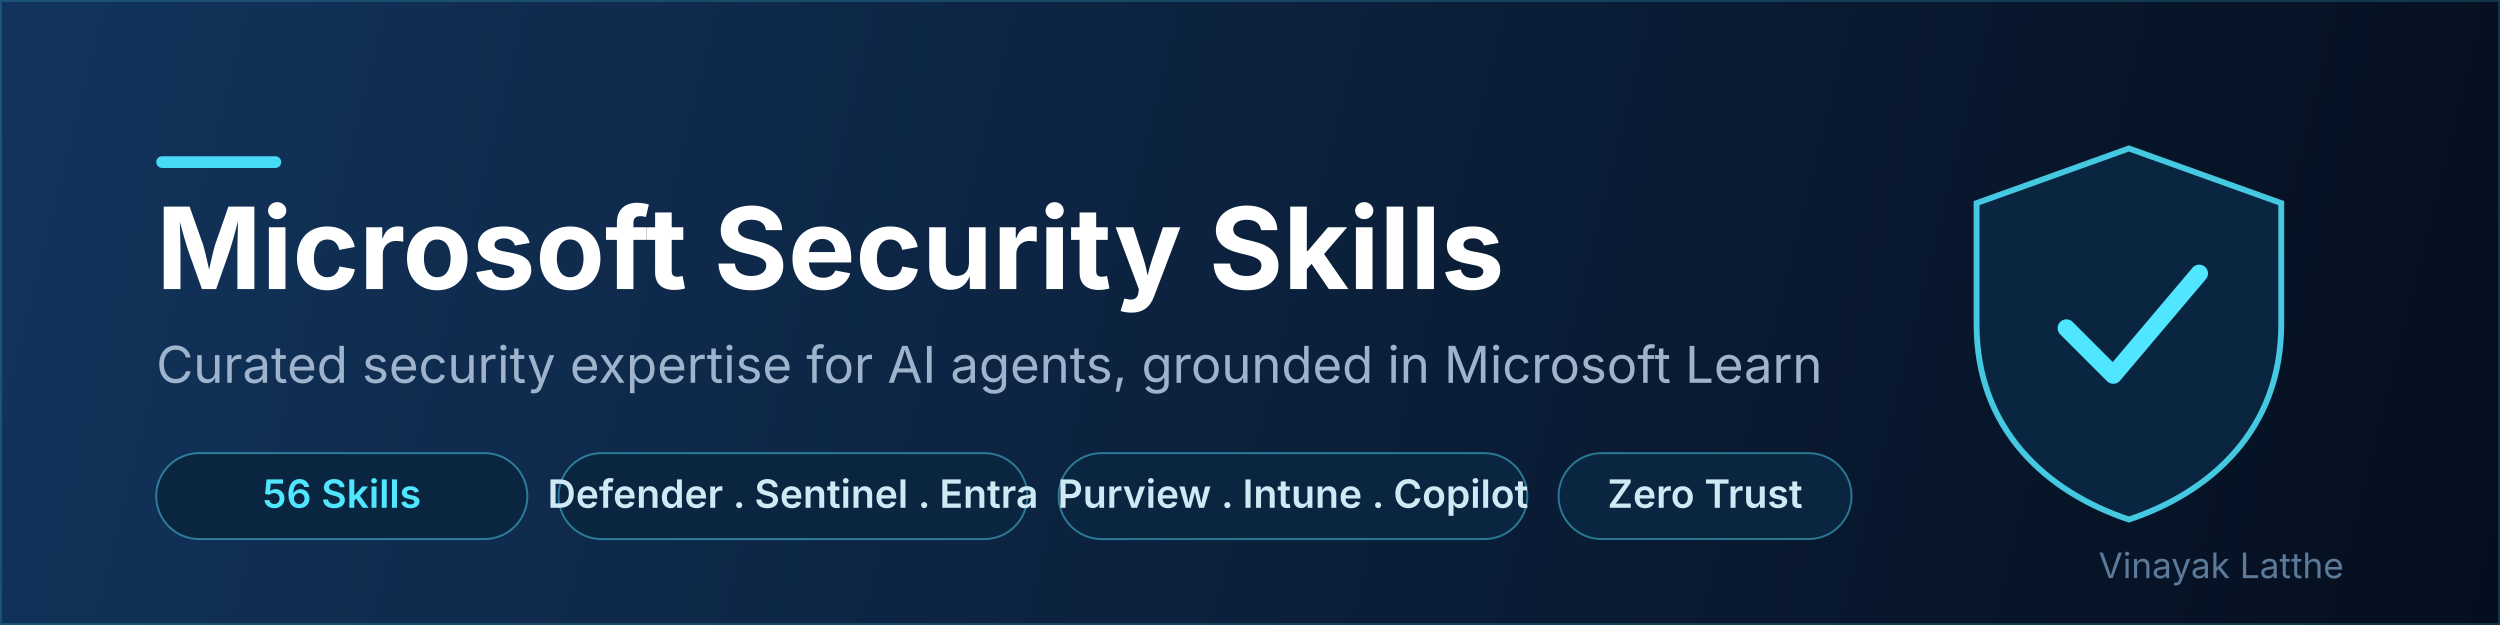
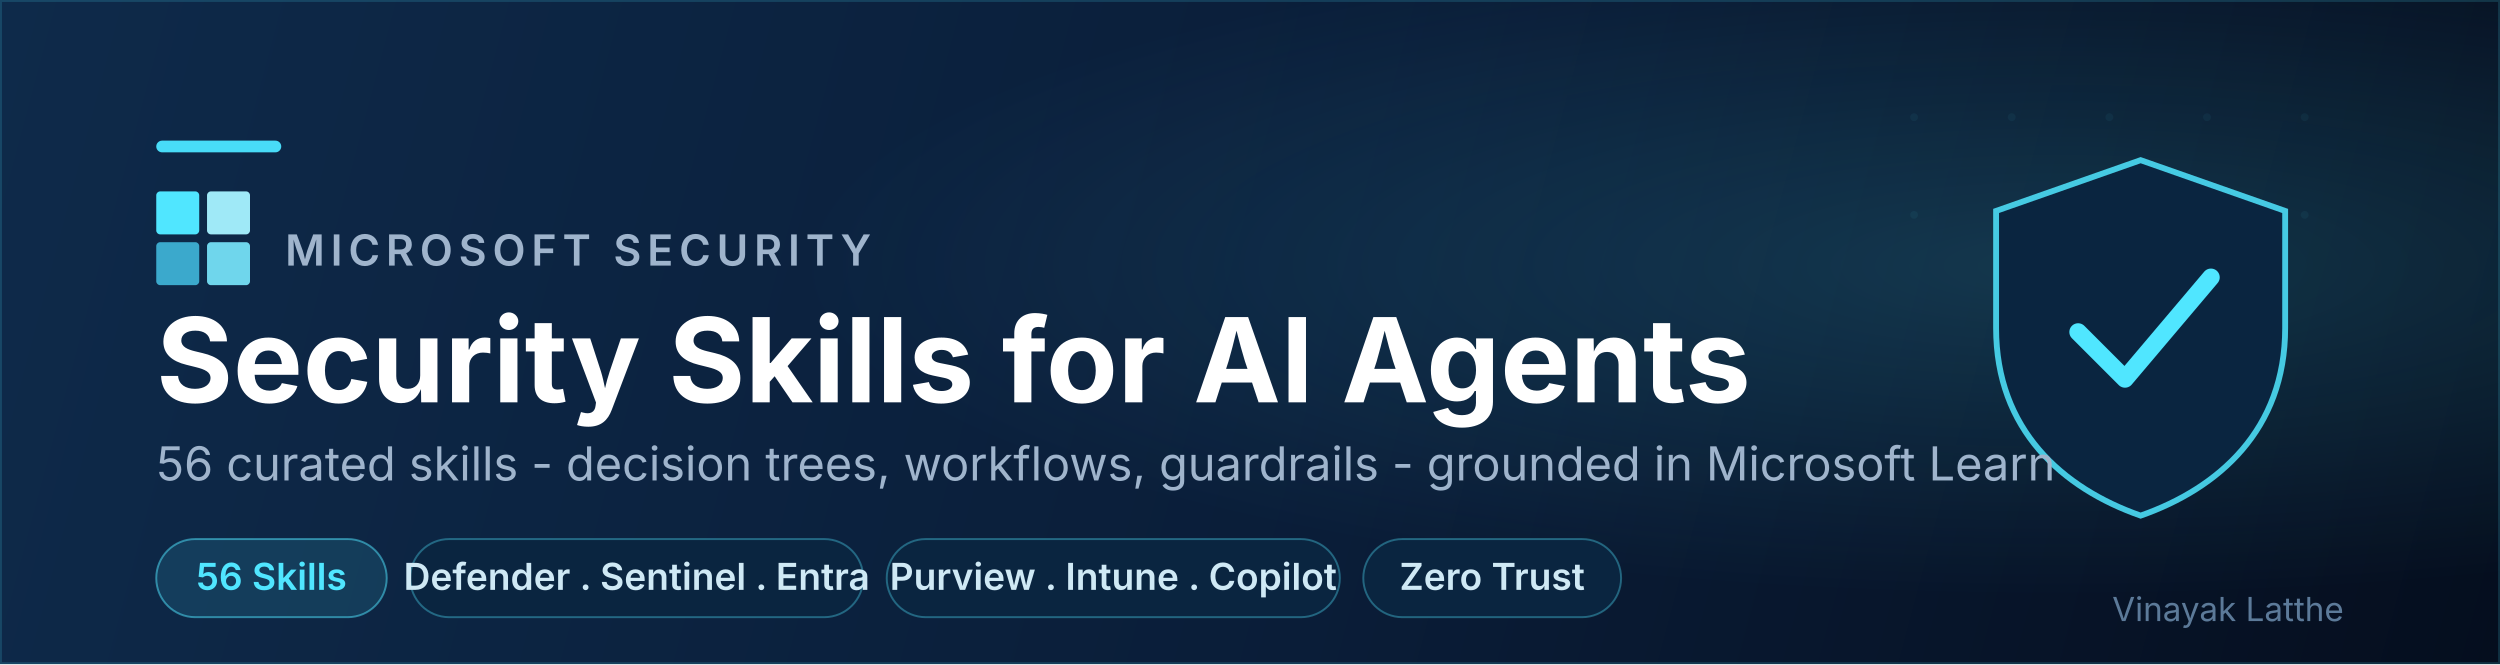
- <svg xmlns="http://www.w3.org/2000/svg" width="1280" height="320" viewBox="0 0 1280 320" fill="none" role="img" aria-label="Microsoft Security Skills">
+ <svg xmlns="http://www.w3.org/2000/svg" width="1280" height="340" viewBox="0 0 1280 340" fill="none" role="img" aria-label="Microsoft Security Skills">
  <defs>
-     <linearGradient id="bg" x1="0" y1="0" x2="1280" y2="320" gradientUnits="userSpaceOnUse">
-       <stop offset="0" stop-color="#12345C" />
+     <linearGradient id="bg" x1="0" y1="0" x2="1280" y2="340" gradientUnits="userSpaceOnUse">
+       <stop offset="0" stop-color="#0E2A4A" />
+       <stop offset="0.55" stop-color="#0A1D38" />
      <stop offset="1" stop-color="#050E1E" />
    </linearGradient>
-     <linearGradient id="cyan" x1="0" y1="0" x2="0" y2="320" gradientUnits="userSpaceOnUse">
+     <linearGradient id="cyan" x1="0" y1="0" x2="0" y2="340" gradientUnits="userSpaceOnUse">
      <stop offset="0" stop-color="#50E6FF" />
      <stop offset="1" stop-color="#2BB9E0" />
    </linearGradient>
+     <radialGradient id="glow" cx="0.82" cy="0.4" r="0.5">
+       <stop offset="0" stop-color="#50E6FF" stop-opacity="0.16" />
+       <stop offset="1" stop-color="#50E6FF" stop-opacity="0" />
+     </radialGradient>
  </defs>
-   <rect width="1280" height="320" fill="url(#bg)" />
-   <rect x="0.5" y="0.5" width="1279" height="319" fill="none" stroke="#50E6FF" stroke-opacity="0.18" />
-   <rect x="80" y="80" width="64" height="6" rx="3" fill="url(#cyan)" />
-   <g transform="translate(1000, 70)">
-     <path d="M90 6 L168 34 V96 C168 150 132 182 90 196 C48 182 12 150 12 96 V34 Z" fill="#0A2540" stroke="#50E6FF" stroke-width="3" stroke-opacity="0.85" />
-     <path d="M58 98 L82 122 L126 70" fill="none" stroke="#50E6FF" stroke-width="9" stroke-linecap="round" stroke-linejoin="round" />
+   <rect width="1280" height="340" fill="url(#bg)" />
+   <rect width="1280" height="340" fill="url(#glow)" />
+   <rect x="0.5" y="0.5" width="1279" height="339" fill="none" stroke="#50E6FF" stroke-opacity="0.16" />
+   <g fill="#50E6FF" fill-opacity="0.05">
+     <circle cx="980" cy="60" r="2" />
+     <circle cx="1030" cy="60" r="2" />
+     <circle cx="1080" cy="60" r="2" />
+     <circle cx="1130" cy="60" r="2" />
+     <circle cx="1180" cy="60" r="2" />
+     <circle cx="980" cy="110" r="2" />
+     <circle cx="1030" cy="110" r="2" />
+     <circle cx="1080" cy="110" r="2" />
+     <circle cx="1130" cy="110" r="2" />
+     <circle cx="1180" cy="110" r="2" />
  </g>
-   <text x="80" y="148" font-family="Segoe UI, Inter, Arial, sans-serif" font-size="58" font-weight="700" fill="#FFFFFF">Microsoft Security Skills</text>
-   <text x="80" y="196" font-family="Segoe UI, Inter, Arial, sans-serif" font-size="26" font-weight="400" fill="#9FB4CC">Curated security expertise for AI agents, grounded in Microsoft Learn</text>
-   <g font-family="Segoe UI, Inter, Arial, sans-serif" font-size="20" font-weight="600">
-     <rect x="80" y="232" width="190" height="44" rx="22" fill="#0A2540" stroke="#50E6FF" stroke-opacity="0.45" />
-     <text x="175" y="260" fill="#50E6FF" text-anchor="middle">56 Skills</text>
-     <rect x="286" y="232" width="240" height="44" rx="22" fill="#0A2540" stroke="#50E6FF" stroke-opacity="0.45" />
-     <text x="406" y="260" fill="#CFE9F5" text-anchor="middle">Defender . Sentinel . Entra</text>
-     <rect x="542" y="232" width="240" height="44" rx="22" fill="#0A2540" stroke="#50E6FF" stroke-opacity="0.45" />
-     <text x="662" y="260" fill="#CFE9F5" text-anchor="middle">Purview . Intune . Copilot</text>
-     <rect x="798" y="232" width="150" height="44" rx="22" fill="#0A2540" stroke="#50E6FF" stroke-opacity="0.45" />
-     <text x="873" y="260" fill="#CFE9F5" text-anchor="middle">Zero Trust</text>
+   <rect x="80" y="72" width="64" height="6" rx="3" fill="url(#cyan)" />
+   <g transform="translate(80, 98)">
+     <rect x="0" y="0" width="22" height="22" rx="2" fill="#50E6FF" />
+     <rect x="26" y="0" width="22" height="22" rx="2" fill="#9FE9F7" />
+     <rect x="0" y="26" width="22" height="22" rx="2" fill="#3BA9CC" />
+     <rect x="26" y="26" width="22" height="22" rx="2" fill="#6FD6EC" />
+     <text x="66" y="38" font-family="Segoe UI, Inter, Arial, sans-serif" font-size="22" font-weight="600" letter-spacing="3" fill="#9FB4CC">MICROSOFT SECURITY</text>
  </g>
-   <text x="1200" y="296" font-family="Segoe UI, Inter, Arial, sans-serif" font-size="18" fill="#5C7A99" text-anchor="end">Vinayak Latthe</text>
+   <g transform="translate(1010, 78)">
+     <path d="M86 4 L160 30 V90 C160 142 126 172 86 186 C46 172 12 142 12 90 V30 Z" fill="#0A2540" stroke="#50E6FF" stroke-width="3" stroke-opacity="0.85" />
+     <path d="M54 92 L78 116 L122 64" fill="none" stroke="#50E6FF" stroke-width="9" stroke-linecap="round" stroke-linejoin="round" />
+   </g>
+   <text x="80" y="206" font-family="Segoe UI, Inter, Arial, sans-serif" font-size="60" font-weight="700" fill="#FFFFFF">Security Skills for AI Agents</text>
+   <text x="80" y="246" font-family="Segoe UI, Inter, Arial, sans-serif" font-size="24" font-weight="400" fill="#9FB4CC">56 curated skills - decision trees, workflows, guardrails - grounded in Microsoft Learn</text>
+   <g font-family="Segoe UI, Inter, Arial, sans-serif" font-size="19" font-weight="600">
+     <rect x="80" y="276" width="118" height="40" rx="20" fill="#50E6FF" fill-opacity="0.12" stroke="#50E6FF" stroke-opacity="0.5" />
+     <text x="139" y="302" fill="#50E6FF" text-anchor="middle">56 Skills</text>
+     <rect x="210" y="276" width="232" height="40" rx="20" fill="#0A2540" stroke="#50E6FF" stroke-opacity="0.35" />
+     <text x="326" y="302" fill="#CFE9F5" text-anchor="middle">Defender . Sentinel . Entra</text>
+     <rect x="454" y="276" width="232" height="40" rx="20" fill="#0A2540" stroke="#50E6FF" stroke-opacity="0.35" />
+     <text x="570" y="302" fill="#CFE9F5" text-anchor="middle">Purview . Intune . Copilot</text>
+     <rect x="698" y="276" width="132" height="40" rx="20" fill="#0A2540" stroke="#50E6FF" stroke-opacity="0.35" />
+     <text x="764" y="302" fill="#CFE9F5" text-anchor="middle">Zero Trust</text>
+   </g>
+   <text x="1200" y="318" font-family="Segoe UI, Inter, Arial, sans-serif" font-size="17" fill="#5C7A99" text-anchor="end">Vinayak Latthe</text>
</svg>
